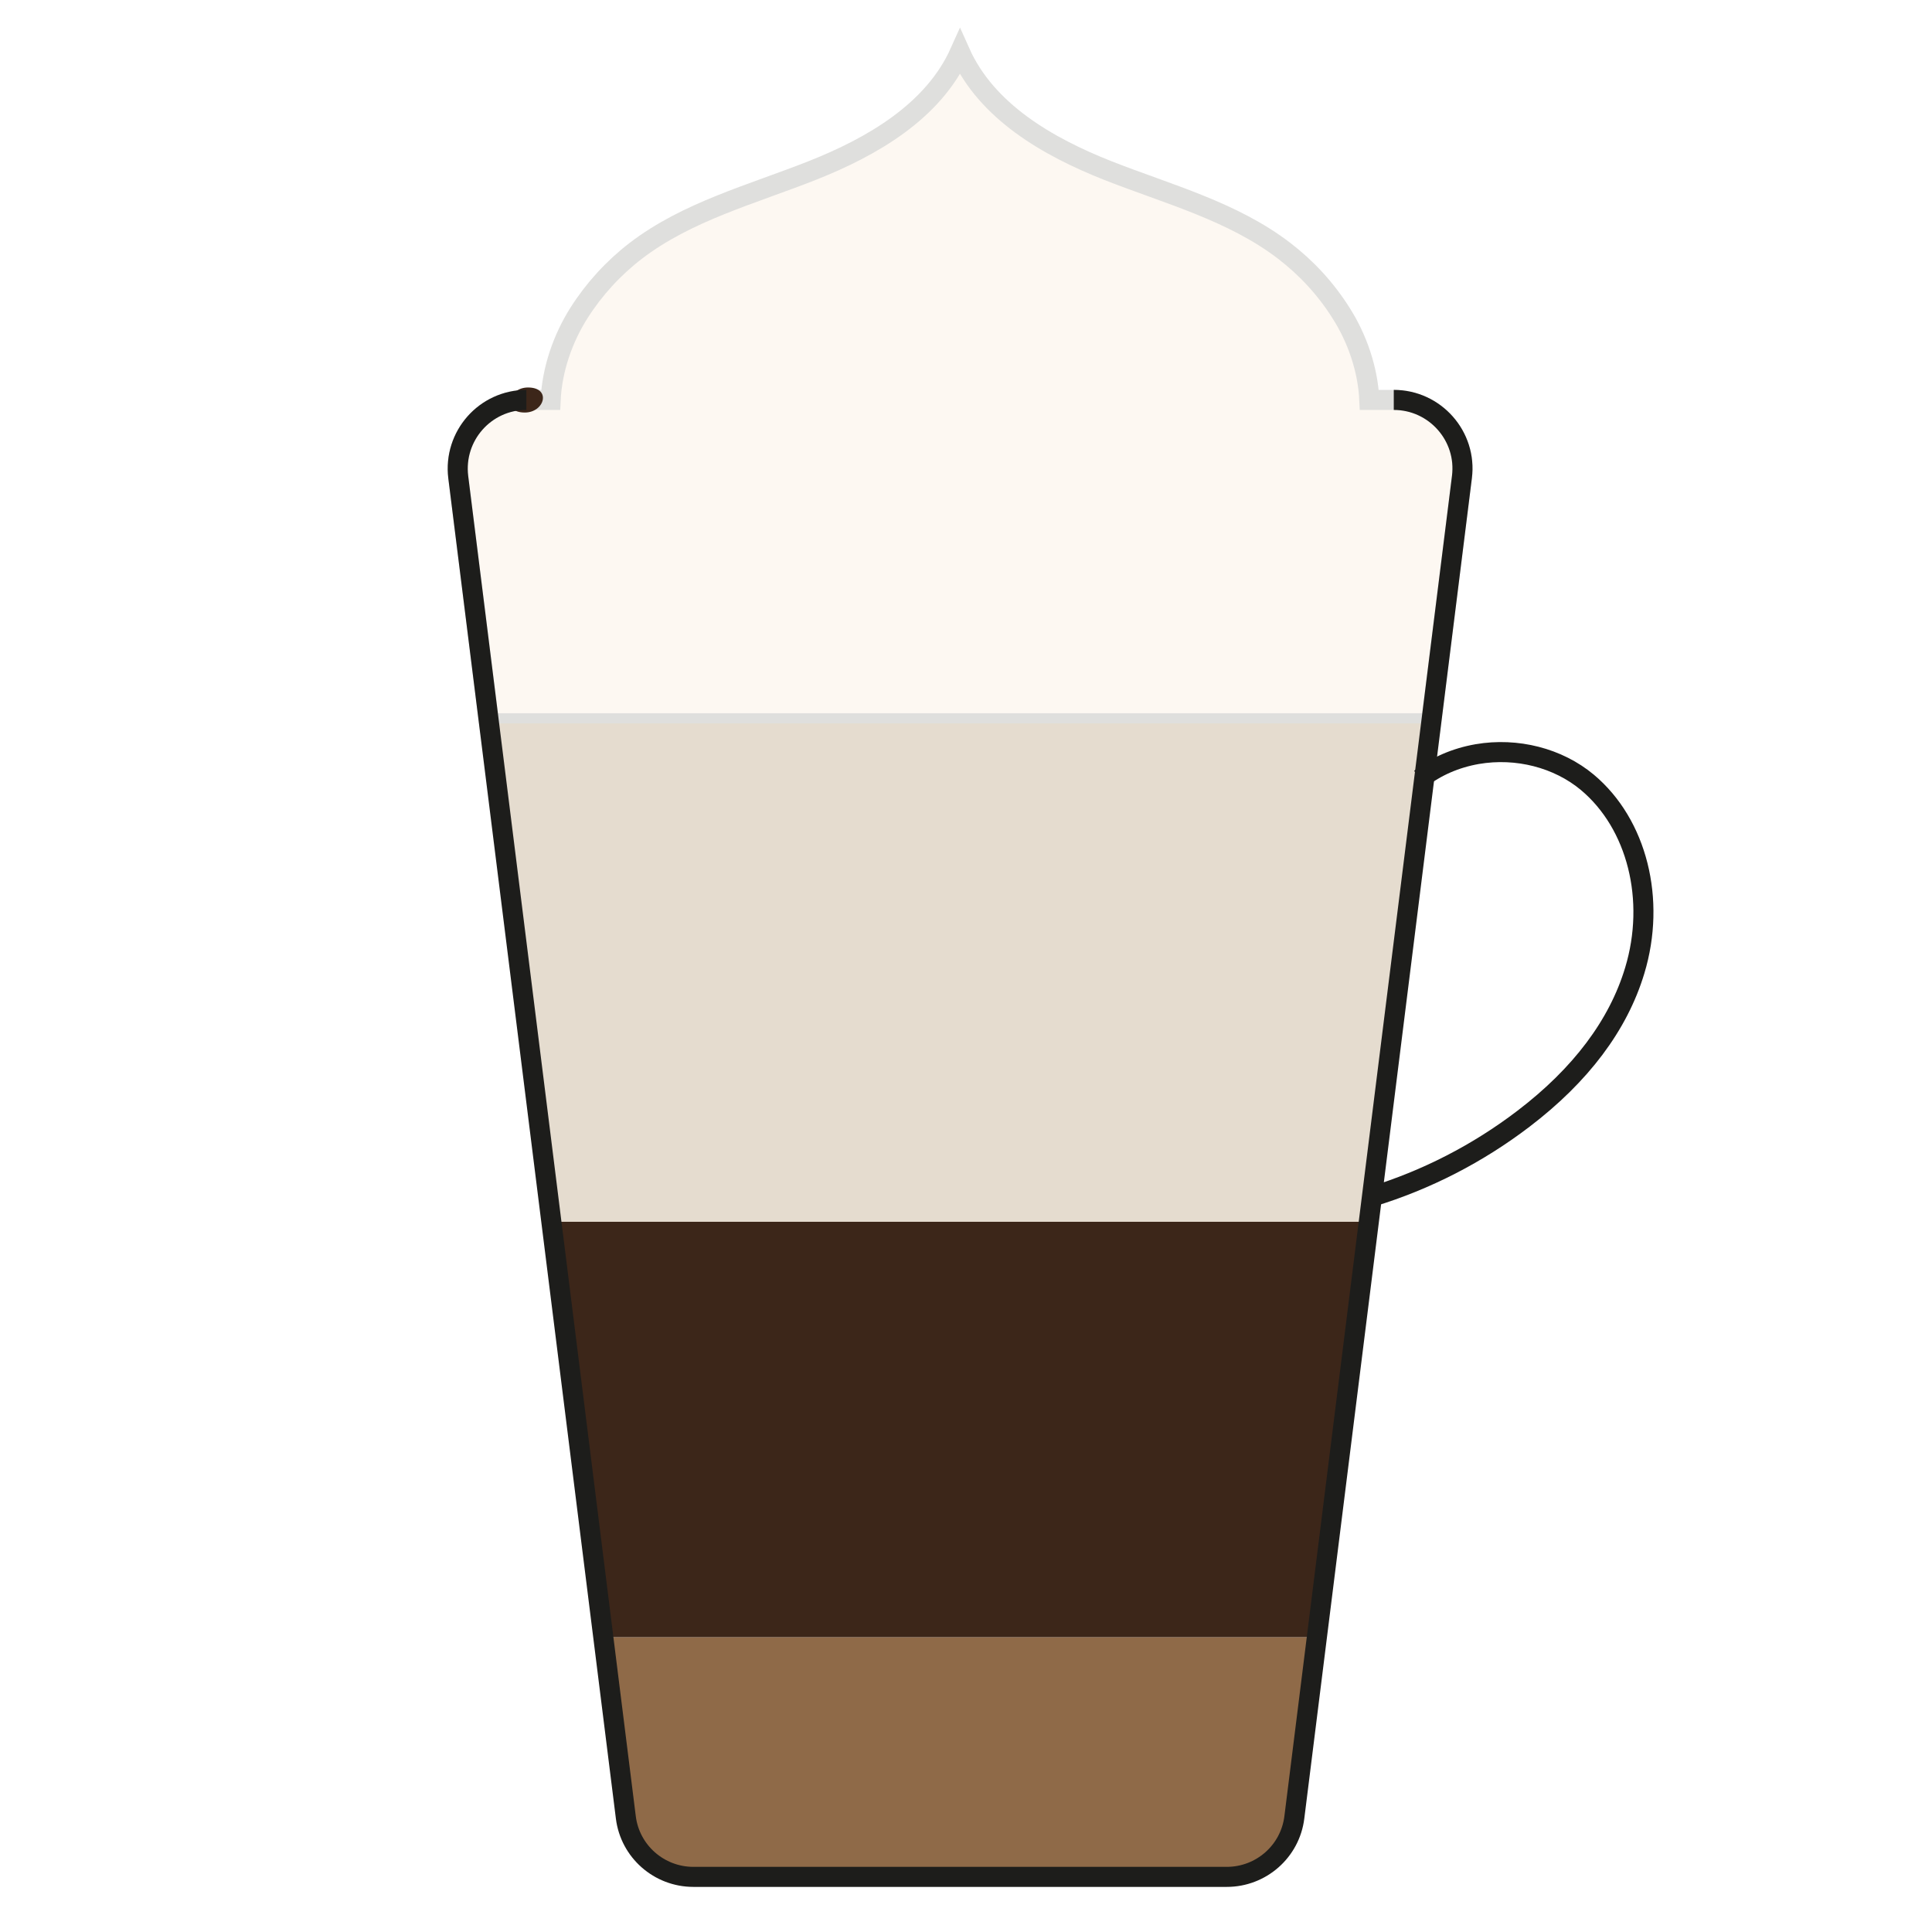
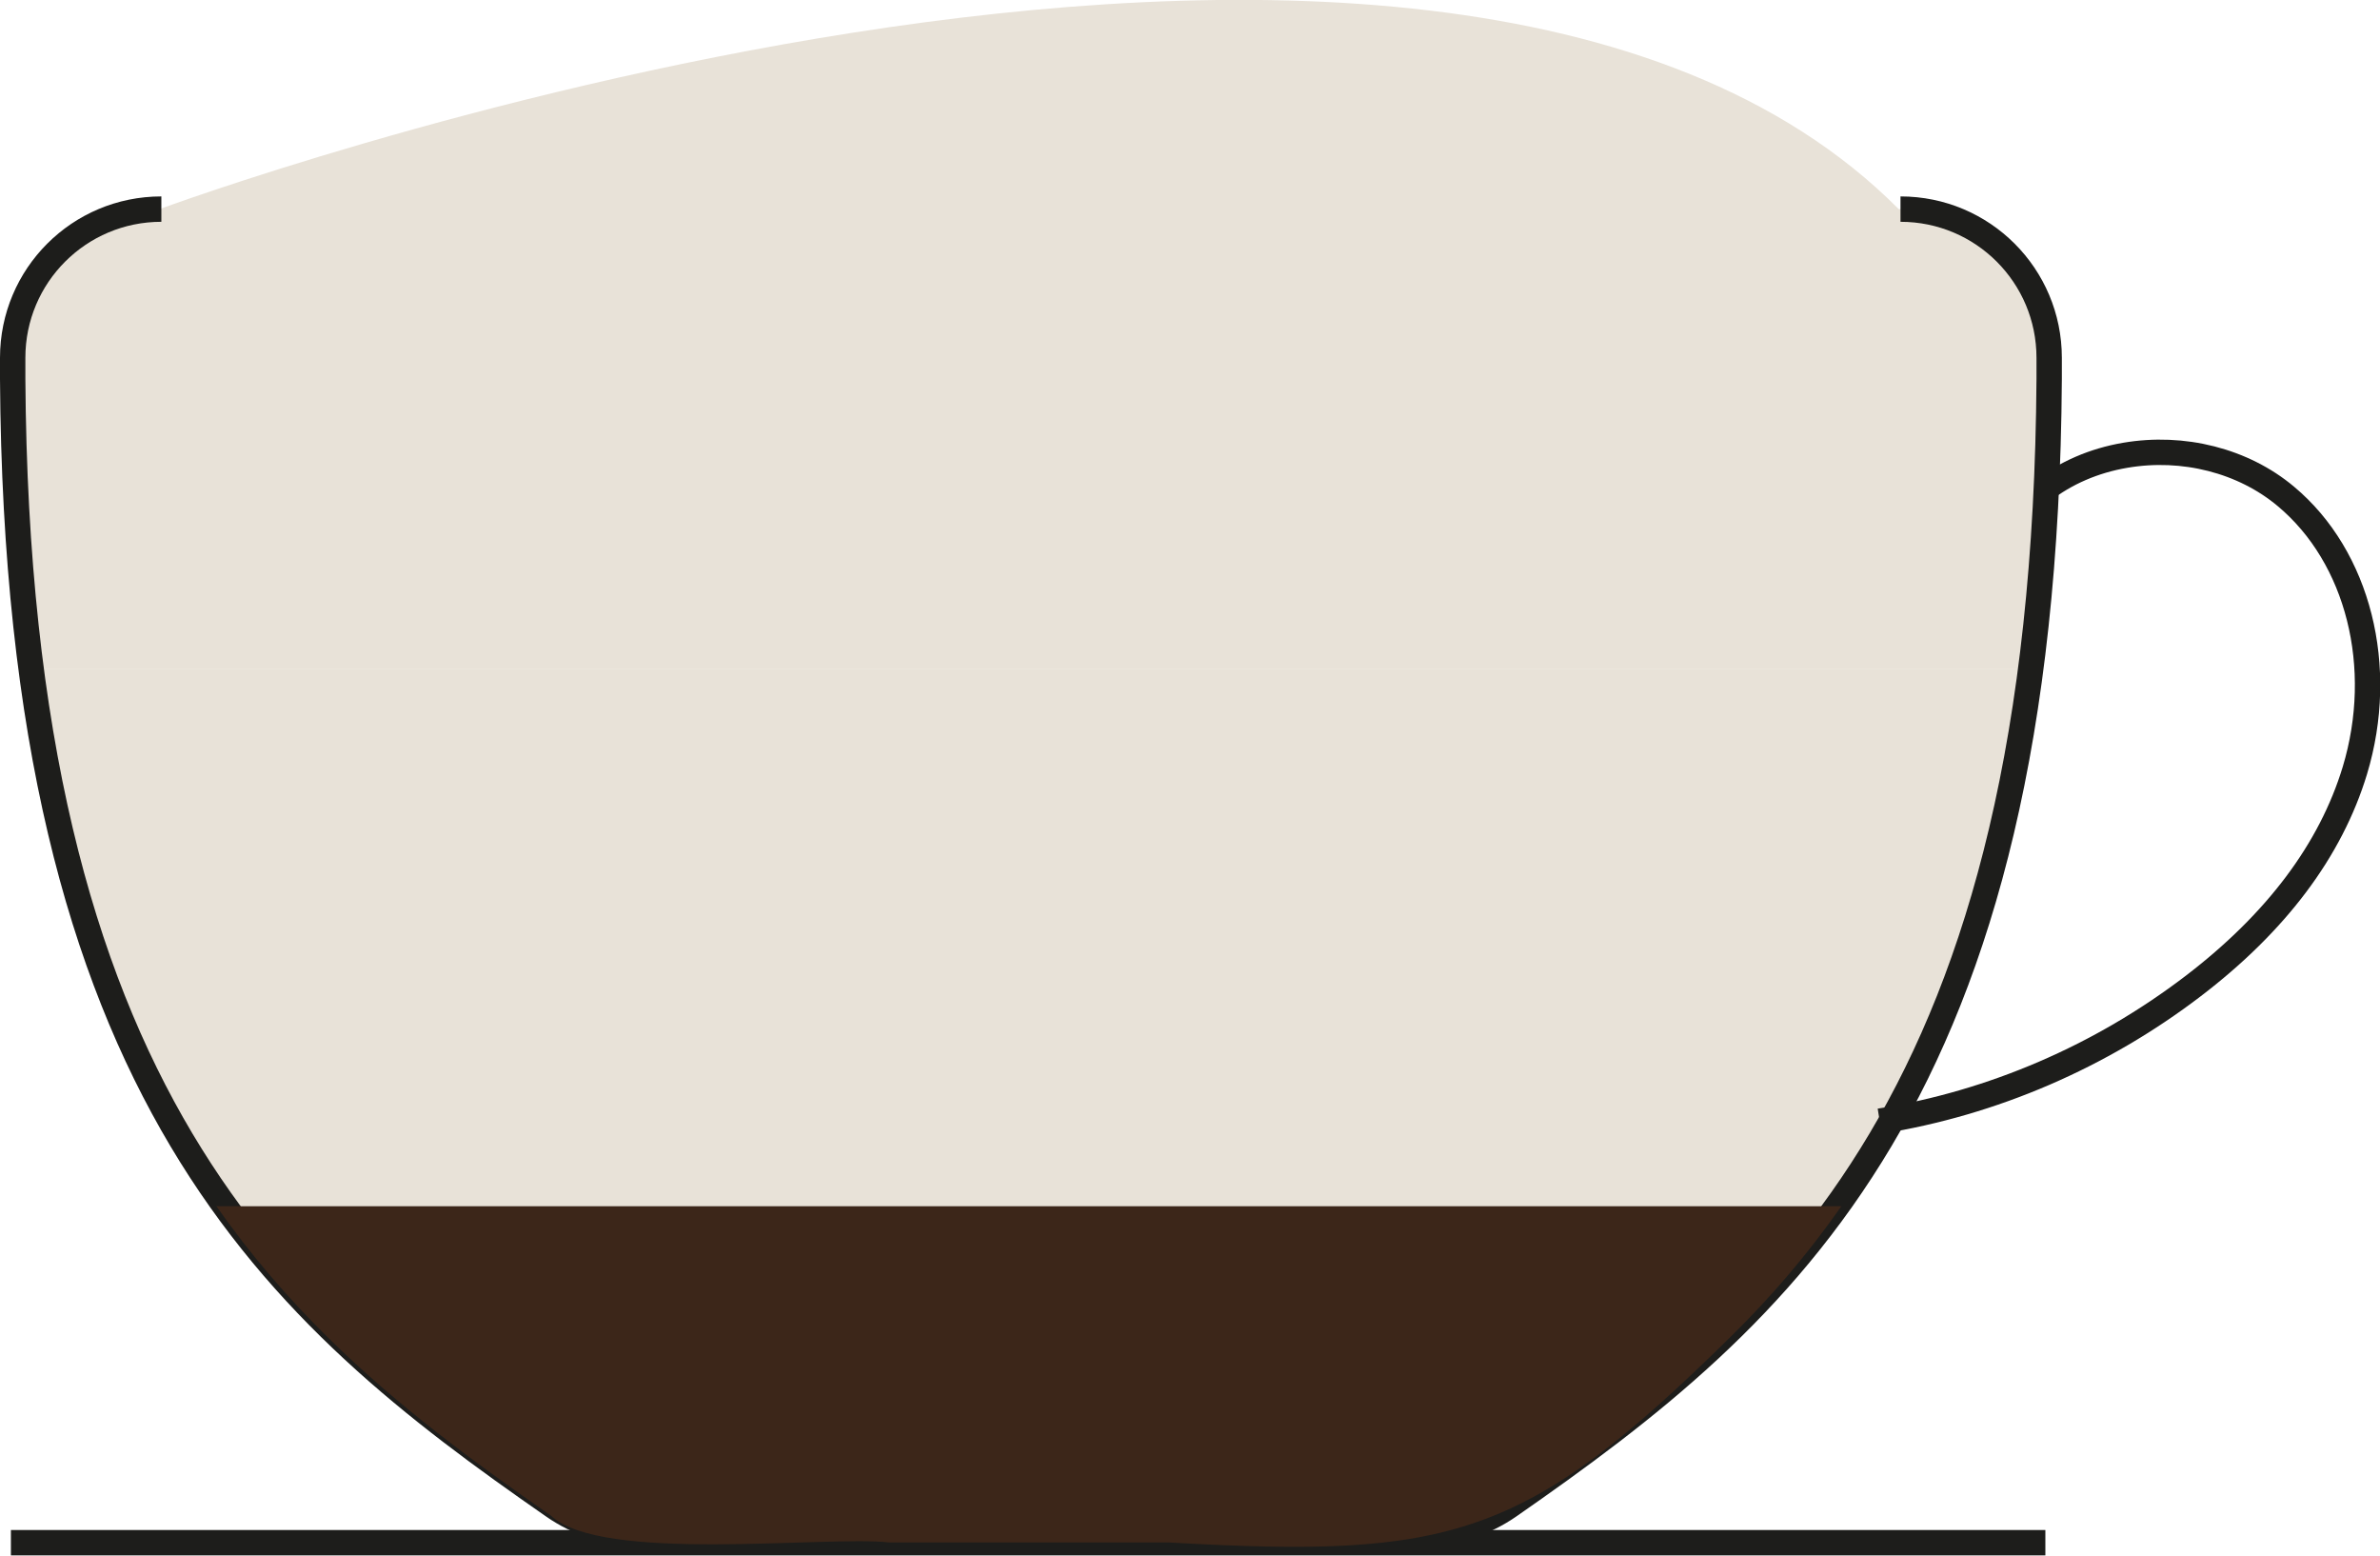
- <svg xmlns="http://www.w3.org/2000/svg" viewBox="0 0 96.38 96.38">
-   <g>
-     <path fill="#FDF8F2" stroke="#DFDFDD" d="M69.52,19.95h-1.21c-.07-1.52-.6-3.07-1.42-4.35-.75-1.19-1.72-2.24-2.83-3.09-2.57-1.97-5.79-2.82-8.79-4-3.01-1.19-6.06-2.95-7.38-5.91-1.32,2.95-4.37,4.72-7.38,5.91-3.01,1.19-6.23,2.04-8.79,4-1.12.86-2.08,1.91-2.83,3.09-.82,1.29-1.35,2.84-1.42,4.35h-1.21c-2.06,0-3.65,1.8-3.4,3.85l1.54,12.28h46.99l1.54-12.28c.26-2.04-1.34-3.85-3.4-3.85Z" />
-     <polygon fill="#e5dccf" points="71.39 36.09 24.4 36.09 27.51 60.95 68.28 60.95 71.39 36.09" />
-     <polygon fill="#3c2619" points="68.28 60.95 27.51 60.95 27.43 60.95 29.43 76.93 29.5 76.93 30.1 81.68 65.69 81.68 66.28 76.93 66.35 76.93 68.35 60.95 68.28 60.95" />
-     <path fill="#8f6a48" d="M61.2,93.64h-26.61c-1.71,0-3.16-1.27-3.37-2.97l-1.12-8.99h-.02l1.14,9.13c.21,1.7,1.66,2.97,3.37,2.97h26.61c1.71,0,3.16-1.27,3.37-2.97l1.14-9.13h-.02l-1.12,8.99c-.21,1.7-1.66,2.97-3.37,2.97Z" />
-     <path fill="#8f6a48" d="M31.22,90.67c.21,1.7,1.66,2.97,3.37,2.97h26.61c1.71,0,3.16-1.27,3.37-2.97l1.12-8.99H30.1l1.12,8.99Z" />
-     <path fill="#3c2619" d="M26.18,20.58c.99,0,1.34-1.25.16-1.25-.99,0-1.34,1.25-.16,1.25h0Z" />
-     <path fill="none" stroke="#1d1d1b" stroke-miterlimit="10" d="M26.26,19.95c-2.06,0-3.65,1.8-3.4,3.85l8.36,66.86c.21,1.7,1.66,2.97,3.37,2.97h26.61c1.71,0,3.16-1.27,3.37-2.97l8.36-66.86c.26-2.04-1.34-3.85-3.4-3.85" />
-     <path fill="none" stroke="#1d1d1b" stroke-miterlimit="10" d="M70.85,38.85c.8-.62,1.76-1.04,2.84-1.23,1.98-.34,4.04.19,5.5,1.41,2.48,2.08,3.43,5.86,2.36,9.39-.82,2.72-2.69,5.21-5.55,7.39-2.28,1.74-4.85,3.06-7.57,3.89" />
+ <svg xmlns="http://www.w3.org/2000/svg" id="Calque_2" viewBox="0 0 93.81 61.29">
+   <defs>
+     <style>
+       .cls-1 {
+         fill: #3c2619;
+       }
+ 
+       .cls-2 {
+         fill: #e8e2d8;
+       }
+ 
+       .cls-3 {
+         fill: none;
+         stroke: #1d1d1b;
+         stroke-miterlimit: 10;
+       }
+     </style>
+   </defs>
+   <g id="Calque_1-2" data-name="Calque_1">
+     <g>
+       <g>
+         <path class="cls-2" d="M72.6,47.53c3.14-4.48,5.63-10.22,6.98-18.18h-.07c-1.41,7.98-3.97,13.72-7.18,18.18h.28Z" />
+         <path class="cls-2" d="M1.55,29.35c1.35,7.96,3.84,13.7,6.98,18.18h.28c-3.22-4.46-5.78-10.2-7.18-18.18h-.07Z" />
+         <g>
+           <path class="cls-2" d="M80.7,14.93v-.83c0-3.24-2.62-5.86-5.86-5.86-18.45-18.55-68.55,0-68.55,0C3.05,8.24.43,10.87.43,14.1v.83c.03,4.24.29,8.02.73,11.44h78.79c.45-3.41.71-7.2.73-11.44Z" />
+           <path class="cls-2" d="M1.17,26.36c.14,1.03.29,2.03.46,2.99,1.41,7.98,3.97,13.72,7.18,18.18h63.51c3.22-4.46,5.78-10.2,7.18-18.18.17-.96.32-1.96.46-2.99H1.17Z" />
+         </g>
+       </g>
+       <path class="cls-3" d="M74.91,8.24c3.24,0,5.86,2.62,5.86,5.86v.83c-.18,28.27-10.45,36.88-21.28,44.41-.99.69-2.16,1.06-3.36,1.06h-30.97c-1.2,0-2.38-.37-3.36-1.06C10.95,51.81.68,43.2.5,14.93v-.83c0-3.24,2.62-5.86,5.86-5.86" />
+       <path class="cls-3" d="M80.5,19.35c.91-.71,2.03-1.2,3.27-1.41,2.28-.39,4.65.21,6.33,1.62,2.86,2.39,3.95,6.73,2.72,10.8-.95,3.13-3.09,5.99-6.38,8.5-3.63,2.77-7.9,4.61-12.35,5.32" />
+       <line class="cls-3" x1=".43" y1="60.79" x2="80.62" y2="60.79" />
+       <path class="cls-1" d="M8.53,47.53c1.35,1.93,2.83,3.63,4.38,5.16,2.75,2.71,5.75,4.91,8.8,7.03,2,1.89,10.84.78,13.34,1.06,0,0,11.01,0,11.01,0,11.09.63,14.06-.12,22.14-8.09,1.56-1.53,3.03-3.23,4.38-5.16H8.53Z" />
+     </g>
  </g>
</svg>
